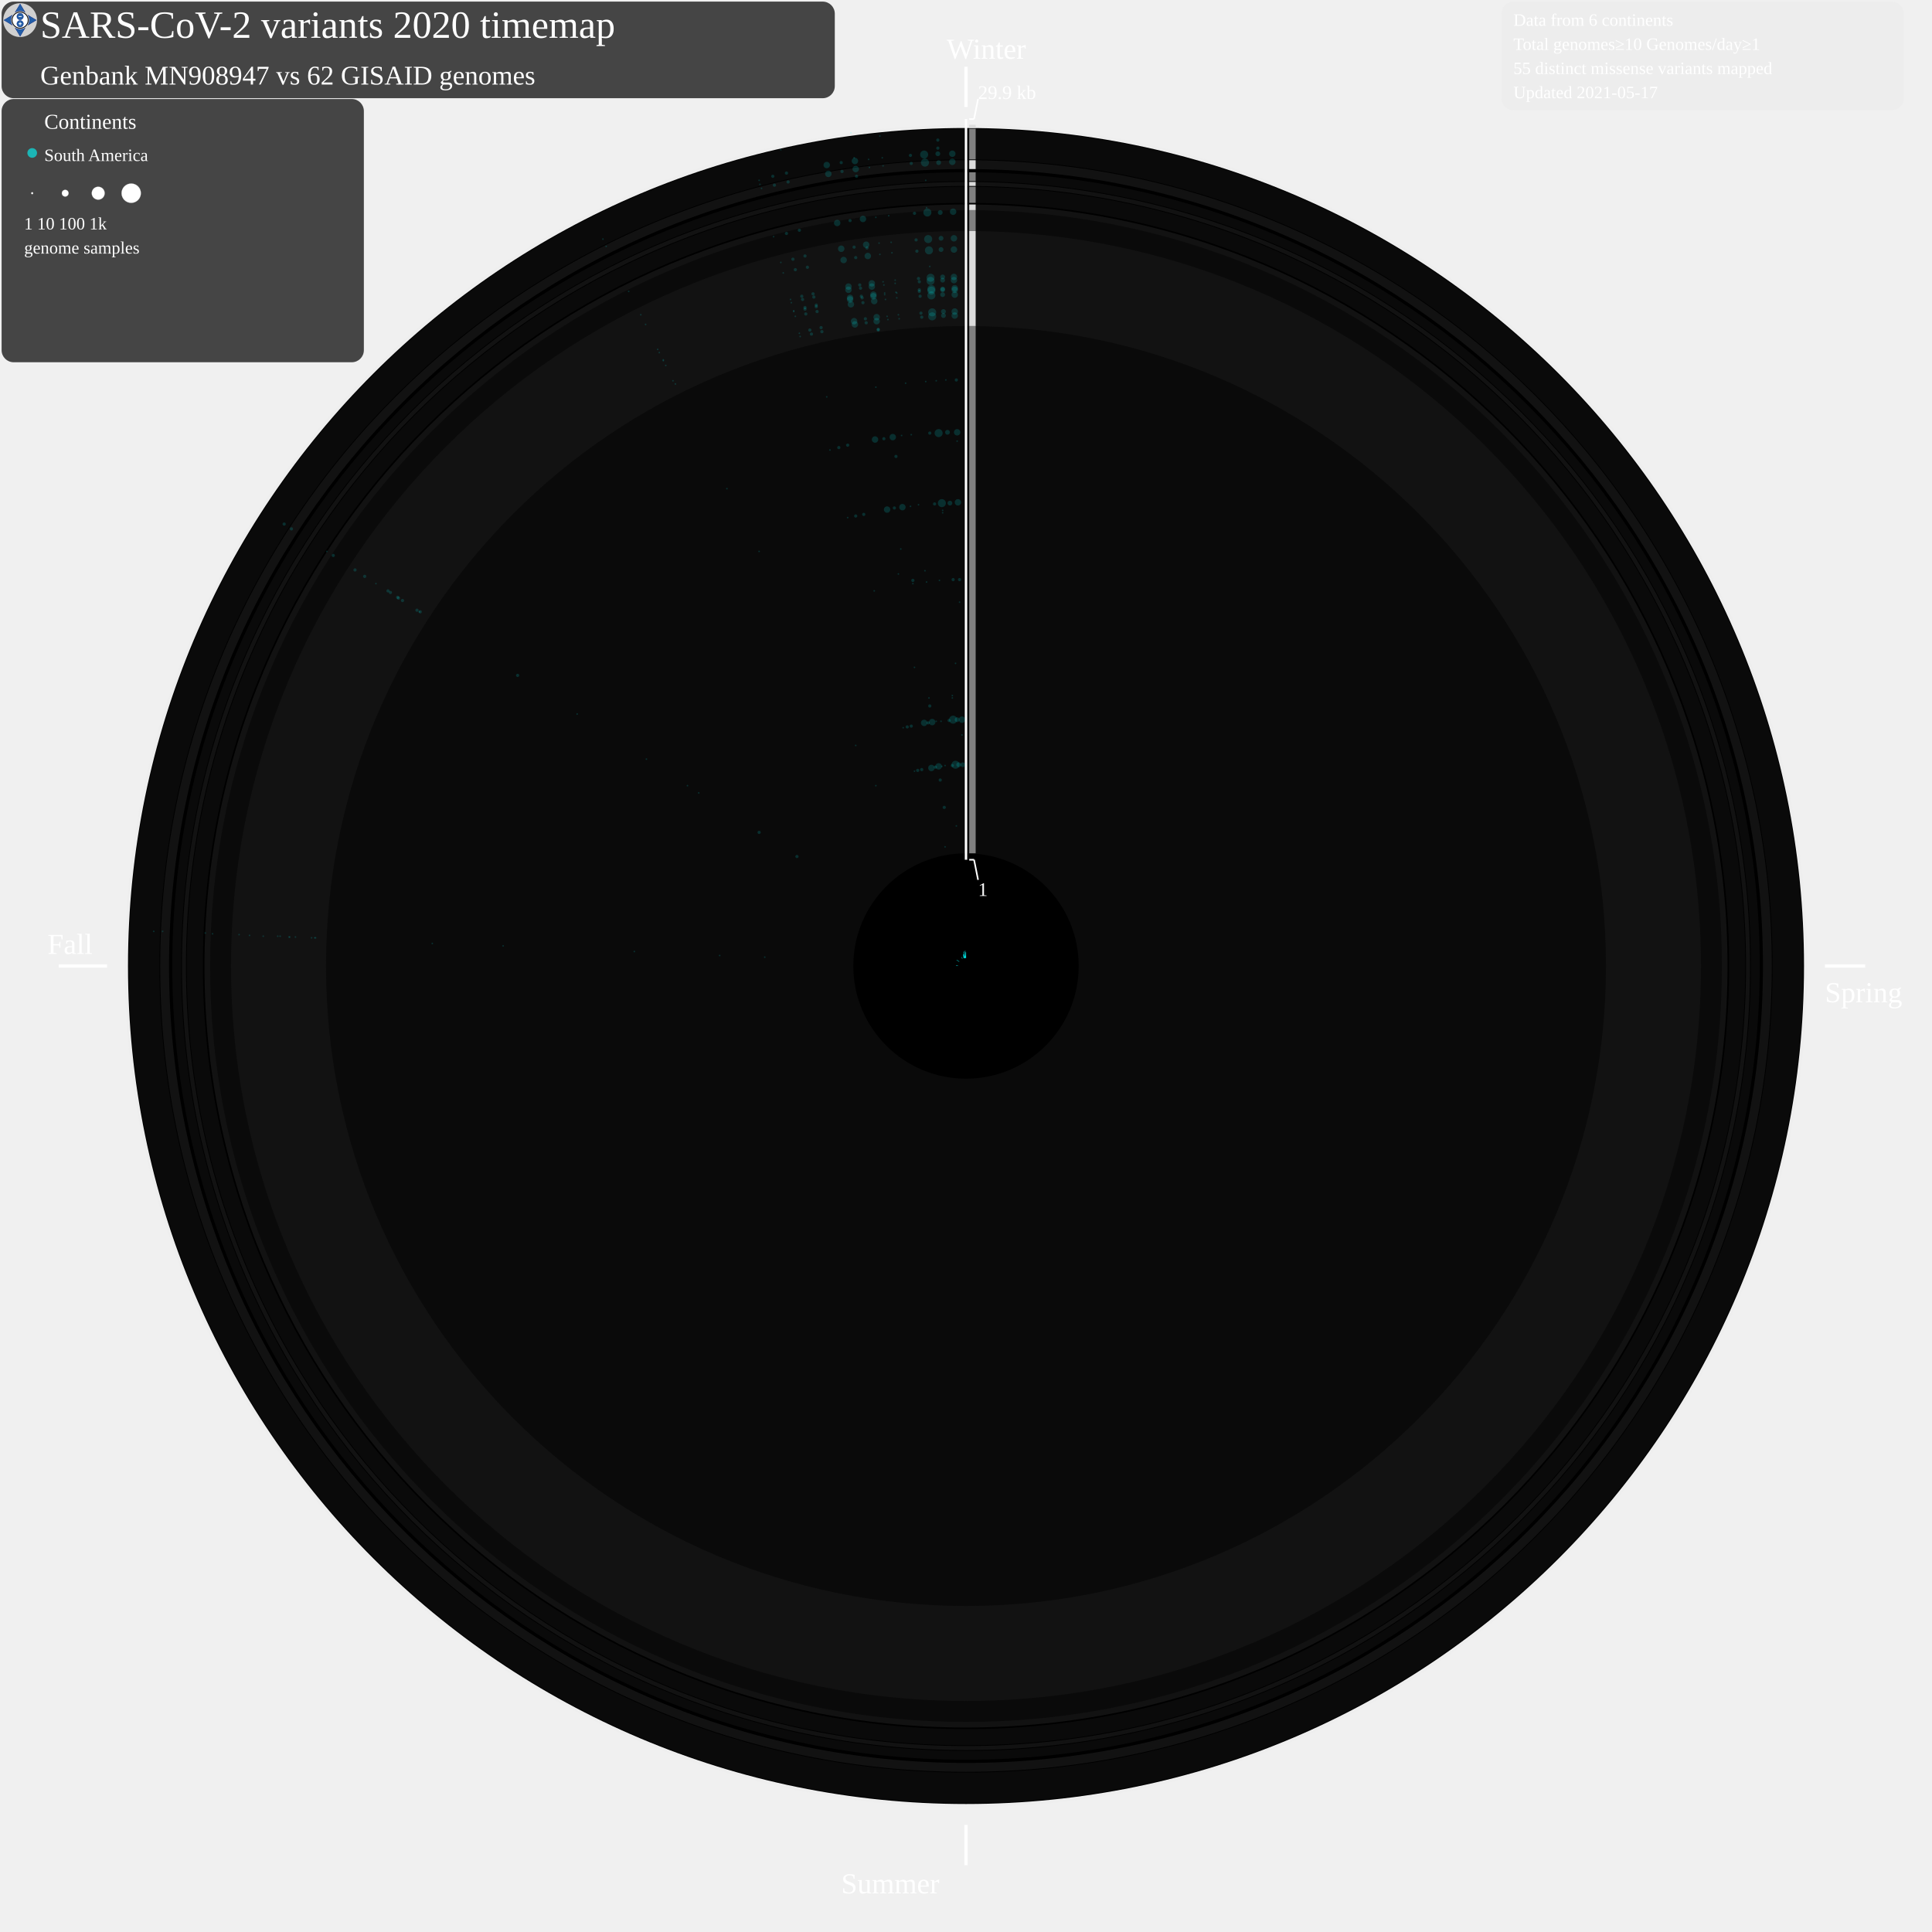
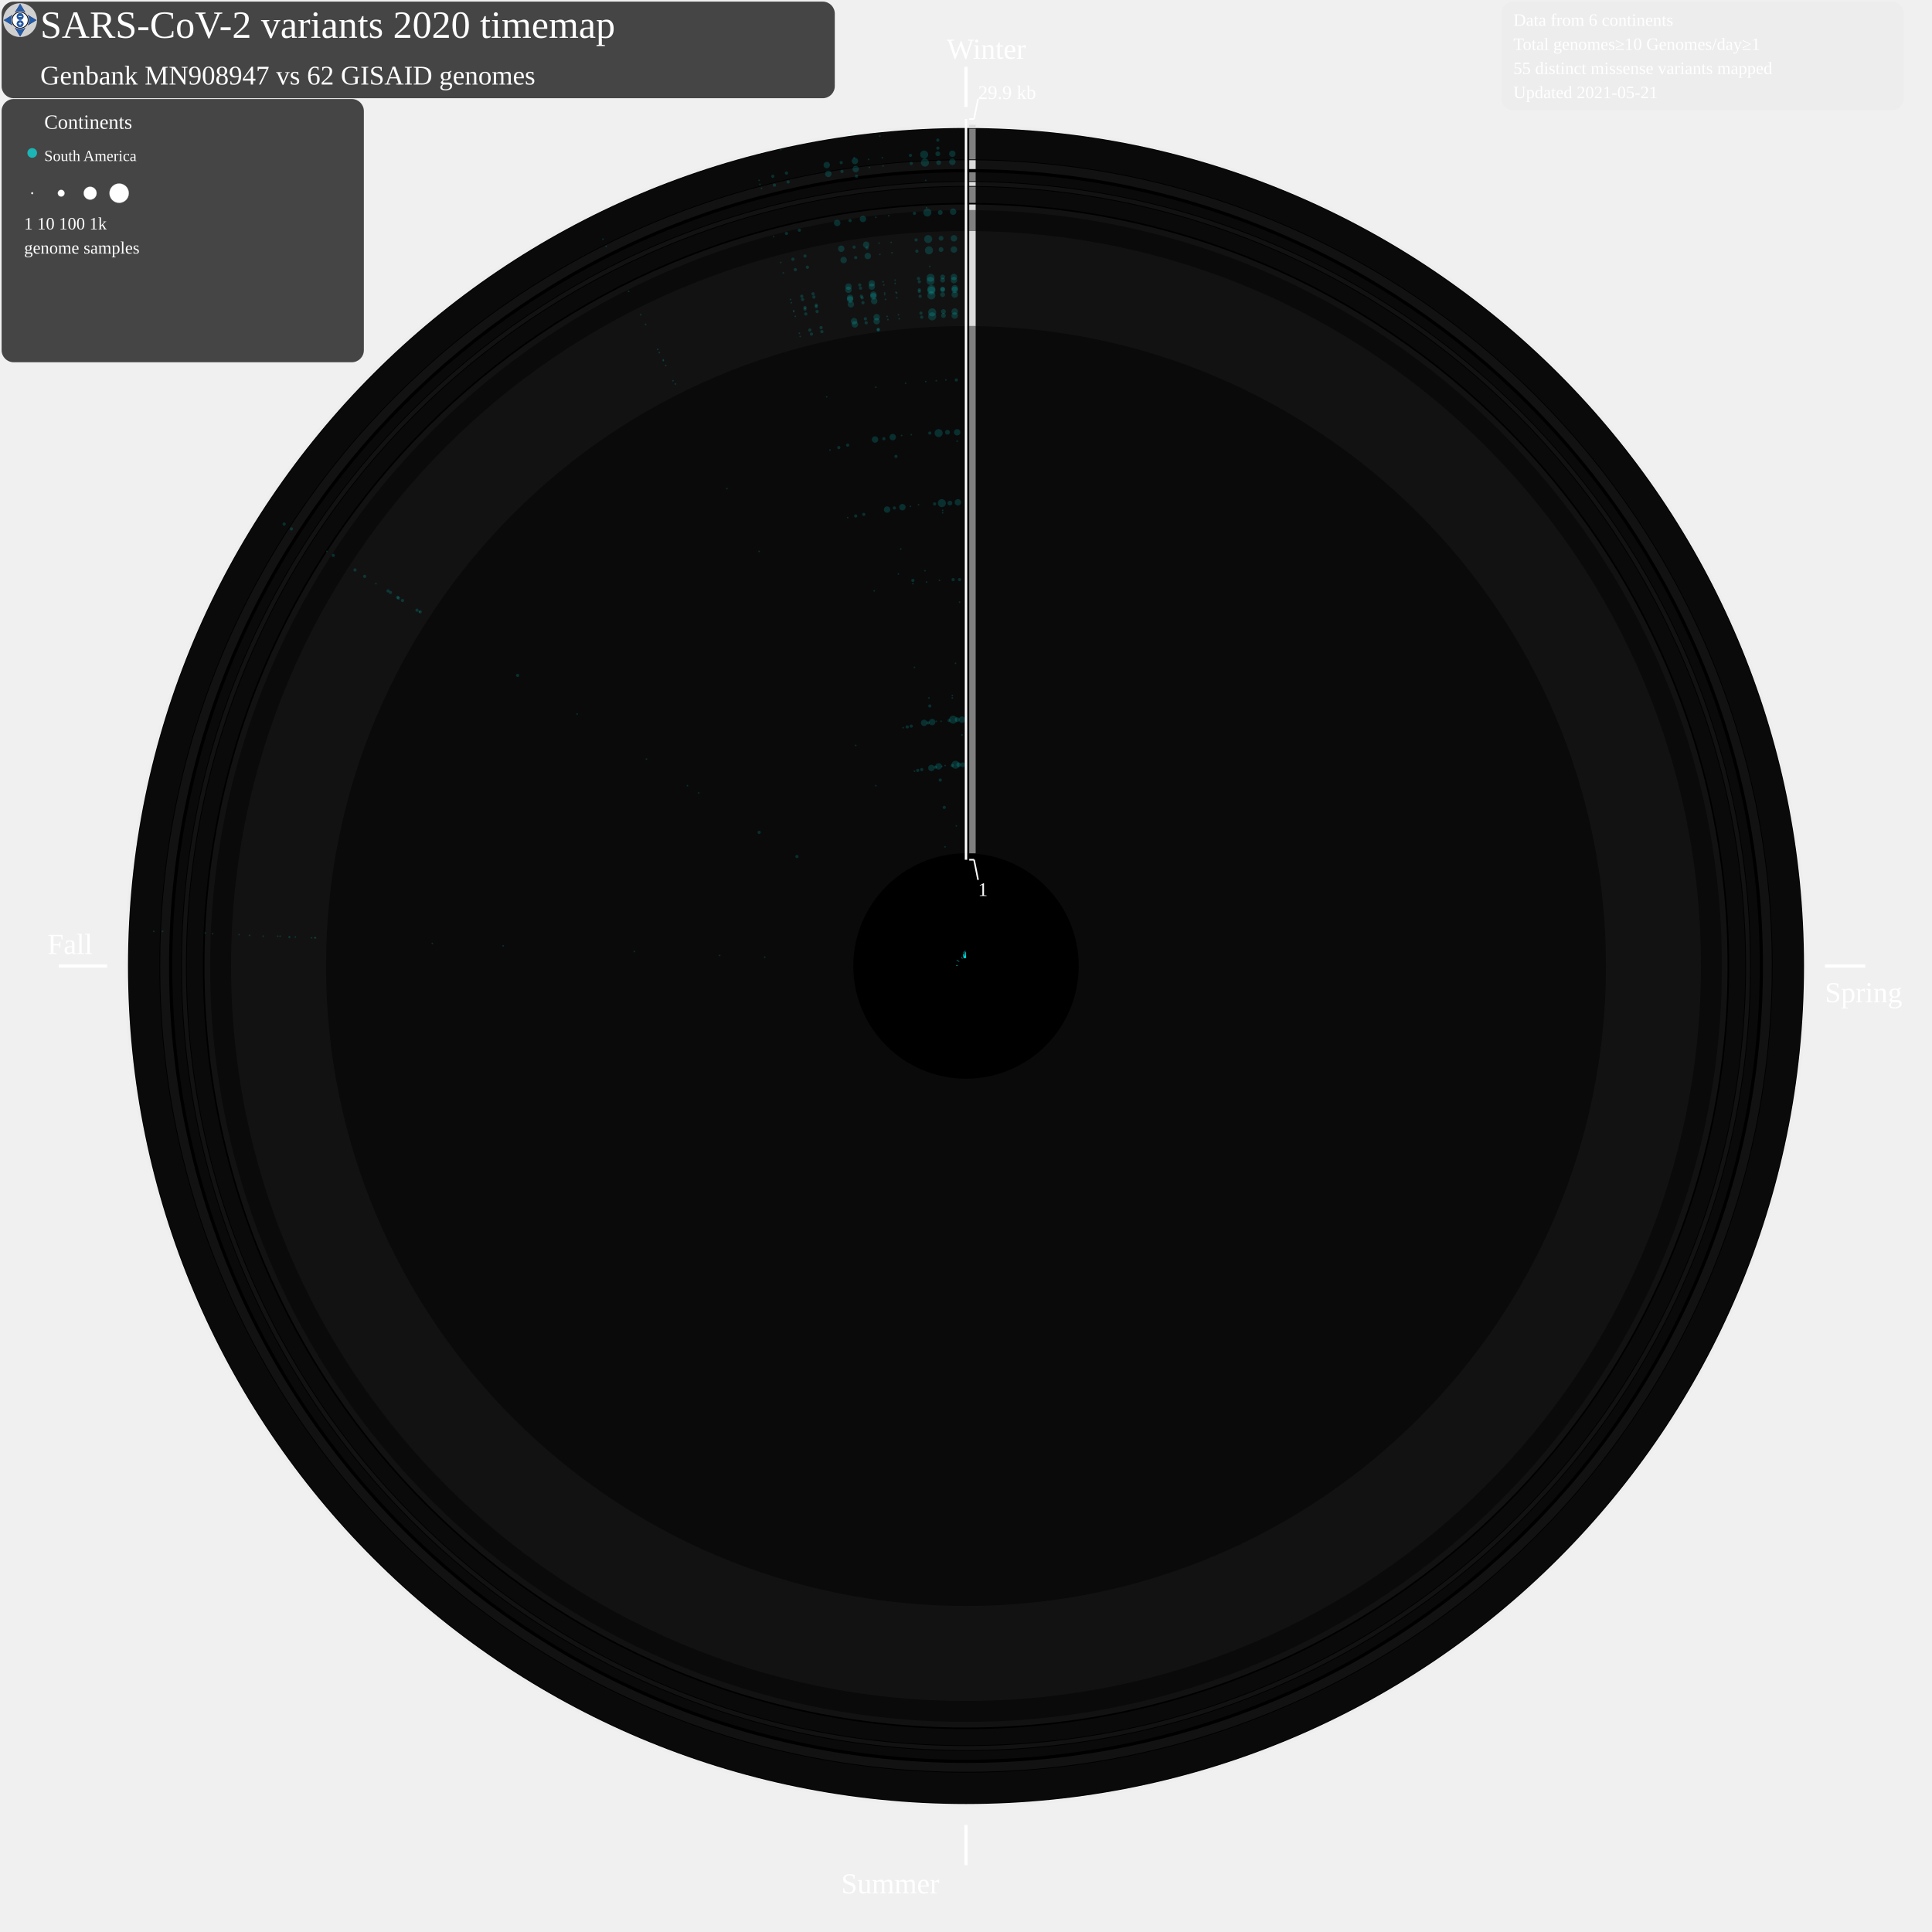
<svg xmlns="http://www.w3.org/2000/svg" width="2400" height="2400" style="background-color:black" viewBox="0 0 2400 2400" id="map-svg">
  <defs>
    <style type="text/css">
	.sb {
	stroke-width:0.8;
	stroke-opacity:50%;
	}
	.compass {
	fill: #fff;
	stroke: #000;
	stroke-width: 1;
	}
	.button {
	fill: #225EA8;
	stroke: #0C2C84;
	stroke-width: 0.5;
	stroke-miterlimit:6;
	stroke-linecap: round;
	}
	.button:hover {
	stroke-width: 1;
	}
	.plus-minus {
	fill: #fff;
	pointer-events: none;
	}
	.cv {
	stroke: none;
	fill-opacity:0.15;
	}
	a:link, a:visited {
	cursor: pointer;
	}
	a:hover, a:active {
	outline: dotted 2px yellow;
	}
	g:hover, g:active {
	outline: dotted 2px yellow;
	}
	</style>
  </defs>
  <text font-size="4.0em" x="50" y="47" fill="white">SARS-CoV-2 variants 2020 timemap</text>
  <g id="matrix-group" transform="matrix(1 0 0 1 0 0)">
    <circle cx="1200" cy="1200" r="1045" style="fill:gainsboro;stroke:black;stroke-width:0;fill-opacity:0.085;" />
    <circle cx="1200" cy="1200" r="1041" style="fill:black;stroke:black;stroke-width:0;fill-opacity:1;" />
    <circle cx="1200" cy="1200" r="1040" style="fill:grey;stroke:black;stroke-width:0;fill-opacity:0.085;" />
    <circle cx="1200" cy="1200" r="1002" style="fill:black;stroke:black;stroke-width:0;fill-opacity:1;" />
    <circle cx="1200" cy="1200" r="1001" style="fill:gainsboro;stroke:black;stroke-width:0;fill-opacity:0.085;" />
    <circle cx="1200" cy="1200" r="990" style="fill:black;stroke:black;stroke-width:0;fill-opacity:1;" />
    <circle cx="1200" cy="1200" r="986" style="fill:grey;stroke:black;stroke-width:0;fill-opacity:0.085;" />
    <circle cx="1200" cy="1200" r="975" style="fill:black;stroke:black;stroke-width:0;fill-opacity:1;" />
    <circle cx="1200" cy="1200" r="974" style="fill:gainsboro;stroke:black;stroke-width:0;fill-opacity:0.085;" />
    <circle cx="1200" cy="1200" r="969" style="fill:black;stroke:black;stroke-width:0;fill-opacity:1;" />
    <circle cx="1200" cy="1200" r="968" style="fill:grey;stroke:black;stroke-width:0;fill-opacity:0.085;" />
    <circle cx="1200" cy="1200" r="948" style="fill:black;stroke:black;stroke-width:0;fill-opacity:1;" />
    <circle cx="1200" cy="1200" r="946" style="fill:gainsboro;stroke:black;stroke-width:0;fill-opacity:0.085;" />
    <circle cx="1200" cy="1200" r="939" style="fill:black;stroke:black;stroke-width:0;fill-opacity:1;" />
    <circle cx="1200" cy="1200" r="939" style="fill:grey;stroke:black;stroke-width:0;fill-opacity:0.085;" />
    <circle cx="1200" cy="1200" r="913" style="fill:black;stroke:black;stroke-width:0;fill-opacity:1;" />
    <circle cx="1200" cy="1200" r="913" style="fill:gainsboro;stroke:black;stroke-width:0;fill-opacity:0.085;" />
    <circle cx="1200" cy="1200" r="795" style="fill:black;stroke:black;stroke-width:0;fill-opacity:1;" />
    <circle cx="1200" cy="1200" r="795" style="fill:grey;stroke:black;stroke-width:0;fill-opacity:0.085;" />
    <circle cx="1200" cy="1200" r="140" style="fill:black;stroke:black;stroke-width:0;fill-opacity:1;" />
    <line x1="1200" y1="82.938" x2="1200" y2="132.938" style="stroke:white;stroke-width:4" />
    <text font-size="3.0em" x="1176" y="72.938" fill="white">Winter</text>
    <line x1="2267" y1="1200" x2="2317" y2="1200" style="stroke:white;stroke-width:4" />
    <text font-size="3.0em" x="2267" y="1245" fill="white">Spring</text>
    <line x1="1200" y1="2267" x2="1200" y2="2317" style="stroke:white;stroke-width:4" />
    <text font-size="3.0em" x="1045" y="2352" fill="white">Summer</text>
    <line x1="133" y1="1200" x2="73" y2="1200" style="stroke:white;stroke-width:4" />
    <text font-size="3.0em" x="59" y="1185" fill="white">Fall</text>
    <g>
      <line x1="1208" y1="1060" x2="1208" y2="405" style="stroke:grey;stroke-width:8" />
    </g>
    <g>
      <line x1="1208" y1="405" x2="1208" y2="287" style="stroke:gainsboro;stroke-width:8" />
    </g>
    <g>
      <line x1="1208" y1="287" x2="1208" y2="261" style="stroke:grey;stroke-width:8" />
    </g>
    <g>
      <line x1="1208" y1="261" x2="1208" y2="254" style="stroke:gainsboro;stroke-width:8" />
    </g>
    <g>
      <line x1="1208" y1="252" x2="1208" y2="232" style="stroke:grey;stroke-width:8" />
    </g>
    <g>
      <line x1="1208" y1="231" x2="1208" y2="226" style="stroke:gainsboro;stroke-width:8" />
    </g>
    <g>
      <line x1="1208" y1="225" x2="1208" y2="214" style="stroke:grey;stroke-width:8" />
    </g>
    <g>
      <line x1="1208" y1="210" x2="1208" y2="199" style="stroke:gainsboro;stroke-width:8" />
    </g>
    <g>
      <line x1="1208" y1="198" x2="1208" y2="160" style="stroke:grey;stroke-width:8" />
    </g>
    <g>
      <line x1="1208" y1="159" x2="1208" y2="155" style="stroke:gainsboro;stroke-width:8" />
    </g>
    <line x1="1200" y1="147.938" x2="1200" y2="1068" style="stroke:white;stroke-width:3" />
    <line x1="1204" y1="147.938" x2="1210" y2="147.938" style="stroke:white;stroke-width:2" />
    <line x1="1210" y1="147.938" x2="1215" y2="122.938" style="stroke:white;stroke-width:2" />
    <line x1="1204" y1="1068" x2="1210" y2="1068" style="stroke:white;stroke-width:2" />
    <line x1="1210" y1="1068" x2="1215" y2="1093" style="stroke:white;stroke-width:2" />
    <text font-size="2.0em" x="1215" y="122.938" fill="white">29.9 kb</text>
    <text font-size="2.0em" x="1215" y="1113" fill="white">1</text>
    <g>
      <line x1="1190.0" y1="1199.6" x2="1187.6" y2="1199.5" style="stroke:cyan;" class="sb" />
    </g>
    <g>
      <circle cx="950" cy="1189" r="1" style="fill:cyan;" class="cv" />
    </g>
    <g>
      <circle cx="894" cy="1187" r="1" style="fill:cyan;" class="cv" />
    </g>
    <g>
      <circle cx="788" cy="1182" r="1" style="fill:cyan;" class="cv" />
    </g>
    <g>
      <circle cx="625" cy="1175" r="1" style="fill:cyan;" class="cv" />
    </g>
    <g>
      <circle cx="537" cy="1172" r="1" style="fill:cyan;" class="cv" />
    </g>
    <g>
      <circle cx="392" cy="1165" r="1" style="fill:cyan;" class="cv" />
    </g>
    <g>
      <circle cx="391" cy="1165" r="1" style="fill:cyan;" class="cv" />
    </g>
    <g>
      <circle cx="387" cy="1165" r="1" style="fill:cyan;" class="cv" />
    </g>
    <g>
      <circle cx="367" cy="1164" r="1" style="fill:cyan;" class="cv" />
    </g>
    <g>
      <circle cx="360" cy="1164" r="1" style="fill:cyan;" class="cv" />
    </g>
    <g>
      <circle cx="359" cy="1164" r="1" style="fill:cyan;" class="cv" />
    </g>
    <g>
      <circle cx="348" cy="1163" r="1" style="fill:cyan;" class="cv" />
    </g>
    <g>
      <circle cx="345" cy="1163" r="1" style="fill:cyan;" class="cv" />
    </g>
    <g>
      <circle cx="327" cy="1163" r="1" style="fill:cyan;" class="cv" />
    </g>
    <g>
      <circle cx="310" cy="1162" r="1" style="fill:cyan;" class="cv" />
    </g>
    <g>
      <circle cx="297" cy="1161" r="1" style="fill:cyan;" class="cv" />
    </g>
    <g>
      <circle cx="264" cy="1160" r="1" style="fill:cyan;" class="cv" />
    </g>
    <g>
      <circle cx="255" cy="1159" r="1" style="fill:cyan;" class="cv" />
    </g>
    <g>
      <circle cx="202" cy="1157" r="1" style="fill:cyan;" class="cv" />
    </g>
    <g>
      <circle cx="191" cy="1157" r="1" style="fill:cyan;" class="cv" />
    </g>
    <g>
      <line x1="1191.6" y1="1194.6" x2="1188.4" y2="1192.5" style="stroke:cyan;" class="sb" />
    </g>
    <g>
      <circle cx="990" cy="1064" r="2" style="fill:cyan;" class="cv" />
    </g>
    <g>
      <circle cx="943" cy="1034" r="2" style="fill:cyan;" class="cv" />
    </g>
    <g>
      <circle cx="868" cy="985" r="1" style="fill:cyan;" class="cv" />
    </g>
    <g>
      <circle cx="854" cy="976" r="1" style="fill:cyan;" class="cv" />
    </g>
    <g>
      <circle cx="803" cy="943" r="1" style="fill:cyan;" class="cv" />
    </g>
    <g>
      <circle cx="717" cy="887" r="1" style="fill:cyan;" class="cv" />
    </g>
    <g>
      <circle cx="643" cy="839" r="2" style="fill:cyan;" class="cv" />
    </g>
    <g>
      <circle cx="522" cy="760" r="2" style="fill:cyan;" class="cv" />
    </g>
    <g>
      <circle cx="521" cy="760" r="1" style="fill:cyan;" class="cv" />
    </g>
    <g>
      <circle cx="518" cy="758" r="2" style="fill:cyan;" class="cv" />
    </g>
    <g>
      <circle cx="500" cy="746" r="2" style="fill:cyan;" class="cv" />
    </g>
    <g>
      <circle cx="495" cy="743" r="2" style="fill:cyan;" class="cv" />
    </g>
    <g>
      <circle cx="494" cy="742" r="2" style="fill:cyan;" class="cv" />
    </g>
    <g>
      <circle cx="485" cy="736" r="2" style="fill:cyan;" class="cv" />
    </g>
    <g>
      <circle cx="482" cy="734" r="2" style="fill:cyan;" class="cv" />
    </g>
    <g>
      <circle cx="467" cy="725" r="1" style="fill:cyan;" class="cv" />
    </g>
    <g>
      <circle cx="453" cy="716" r="2" style="fill:cyan;" class="cv" />
    </g>
    <g>
      <circle cx="441" cy="708" r="2" style="fill:cyan;" class="cv" />
    </g>
    <g>
      <circle cx="414" cy="690" r="2" style="fill:cyan;" class="cv" />
    </g>
    <g>
      <circle cx="406" cy="685" r="1" style="fill:cyan;" class="cv" />
    </g>
    <g>
      <circle cx="362" cy="657" r="2" style="fill:cyan;" class="cv" />
    </g>
    <g>
      <circle cx="353" cy="651" r="2" style="fill:cyan;" class="cv" />
    </g>
    <g>
      <line x1="1195.5" y1="1191.1" x2="1194.5" y2="1188.9" style="stroke:cyan;" class="sb" />
    </g>
    <g>
      <circle cx="1088" cy="976" r="1" style="fill:cyan;" class="cv" />
    </g>
    <g>
      <circle cx="1063" cy="926" r="1" style="fill:cyan;" class="cv" />
    </g>
    <g>
      <circle cx="943" cy="685" r="1" style="fill:cyan;" class="cv" />
    </g>
    <g>
      <circle cx="903" cy="607" r="1" style="fill:cyan;" class="cv" />
    </g>
    <g>
      <circle cx="839" cy="477" r="1" style="fill:cyan;" class="cv" />
    </g>
    <g>
      <circle cx="836" cy="473" r="1" style="fill:cyan;" class="cv" />
    </g>
    <g>
      <circle cx="827" cy="454" r="1" style="fill:cyan;" class="cv" />
    </g>
    <g>
      <circle cx="824" cy="448" r="1" style="fill:cyan;" class="cv" />
    </g>
    <g>
      <circle cx="824" cy="447" r="1" style="fill:cyan;" class="cv" />
    </g>
    <g>
      <circle cx="819" cy="438" r="1" style="fill:cyan;" class="cv" />
    </g>
    <g>
      <circle cx="817" cy="434" r="1" style="fill:cyan;" class="cv" />
    </g>
    <g>
      <circle cx="802" cy="403" r="1" style="fill:cyan;" class="cv" />
    </g>
    <g>
      <circle cx="796" cy="391" r="1" style="fill:cyan;" class="cv" />
    </g>
    <g>
      <circle cx="781" cy="362" r="1" style="fill:cyan;" class="cv" />
    </g>
    <g>
      <circle cx="753" cy="306" r="1" style="fill:cyan;" class="cv" />
    </g>
    <g>
      <circle cx="749" cy="297" r="1" style="fill:cyan;" class="cv" />
    </g>
    <g>
      <line x1="1197.5" y1="1190.3" x2="1196.8" y2="1188.0" style="stroke:cyan;" class="sb" />
    </g>
    <g>
      <circle cx="1136" cy="958" r="1" style="fill:cyan;" class="cv" />
    </g>
    <g>
      <circle cx="1122" cy="904" r="1" style="fill:cyan;" class="cv" />
    </g>
    <g>
      <circle cx="1053" cy="643" r="1" style="fill:cyan;" class="cv" />
    </g>
    <g>
      <circle cx="1031" cy="559" r="1" style="fill:cyan;" class="cv" />
    </g>
    <g>
      <circle cx="994" cy="418" r="1" style="fill:cyan;" class="cv" />
    </g>
    <g>
      <circle cx="993" cy="414" r="1" style="fill:cyan;" class="cv" />
    </g>
    <g>
      <circle cx="988" cy="393" r="1" style="fill:cyan;" class="cv" />
    </g>
    <g>
      <circle cx="986" cy="387" r="1" style="fill:cyan;" class="cv" />
    </g>
    <g>
      <circle cx="986" cy="386" r="1" style="fill:cyan;" class="cv" />
    </g>
    <g>
      <circle cx="983" cy="376" r="1" style="fill:cyan;" class="cv" />
    </g>
    <g>
      <circle cx="982" cy="372" r="1" style="fill:cyan;" class="cv" />
    </g>
    <g>
      <circle cx="973" cy="339" r="1" style="fill:cyan;" class="cv" />
    </g>
    <g>
      <circle cx="970" cy="326" r="1" style="fill:cyan;" class="cv" />
    </g>
    <g>
      <circle cx="961" cy="294" r="1" style="fill:cyan;" class="cv" />
    </g>
    <g>
      <circle cx="946" cy="234" r="1" style="fill:cyan;" class="cv" />
    </g>
    <g>
      <circle cx="944" cy="229" r="1" style="fill:cyan;" class="cv" />
    </g>
    <g>
      <circle cx="943" cy="224" r="1" style="fill:cyan;" class="cv" />
    </g>
    <g>
      <line x1="1197.6" y1="1190.3" x2="1196.5" y2="1185.6" style="stroke:cyan;" class="sb" />
    </g>
    <g>
      <circle cx="1140" cy="957" r="2" style="fill:cyan;" class="cv" />
    </g>
    <g>
      <circle cx="1127" cy="903" r="2" style="fill:cyan;" class="cv" />
    </g>
    <g>
      <circle cx="1086" cy="734" r="1" style="fill:cyan;" class="cv" />
    </g>
    <g>
      <circle cx="1063" cy="641" r="2" style="fill:cyan;" class="cv" />
    </g>
    <g>
      <circle cx="1042" cy="556" r="2" style="fill:cyan;" class="cv" />
    </g>
    <g>
      <circle cx="1027" cy="493" r="1" style="fill:cyan;" class="cv" />
    </g>
    <g>
      <circle cx="1008" cy="415" r="2" style="fill:cyan;" class="cv" />
    </g>
    <g>
      <circle cx="1006" cy="410" r="2" style="fill:cyan;" class="cv" />
    </g>
    <g>
      <circle cx="1001" cy="390" r="2" style="fill:cyan;" class="cv" />
    </g>
    <g>
      <circle cx="1000" cy="384" r="2" style="fill:cyan;" class="cv" />
    </g>
    <g>
      <circle cx="1000" cy="382" r="2" style="fill:cyan;" class="cv" />
    </g>
    <g>
      <circle cx="997" cy="372" r="2" style="fill:cyan;" class="cv" />
    </g>
    <g>
      <circle cx="996" cy="368" r="2" style="fill:cyan;" class="cv" />
    </g>
    <g>
      <circle cx="988" cy="335" r="2" style="fill:cyan;" class="cv" />
    </g>
    <g>
      <circle cx="985" cy="322" r="2" style="fill:cyan;" class="cv" />
    </g>
    <g>
      <circle cx="977" cy="290" r="2" style="fill:cyan;" class="cv" />
    </g>
    <g>
      <circle cx="962" cy="230" r="2" style="fill:cyan;" class="cv" />
    </g>
    <g>
      <circle cx="960" cy="219" r="2" style="fill:cyan;" class="cv" />
    </g>
    <g>
      <line x1="1197.8" y1="1190.2" x2="1196.7" y2="1185.6" style="stroke:cyan;" class="sb" />
    </g>
    <g>
      <circle cx="1145" cy="956" r="2" style="fill:cyan;" class="cv" />
    </g>
    <g>
      <circle cx="1132" cy="902" r="2" style="fill:cyan;" class="cv" />
    </g>
    <g>
      <circle cx="1073" cy="639" r="2" style="fill:cyan;" class="cv" />
    </g>
    <g>
      <circle cx="1053" cy="553" r="2" style="fill:cyan;" class="cv" />
    </g>
    <g>
      <circle cx="1021" cy="412" r="2" style="fill:cyan;" class="cv" />
    </g>
    <g>
      <circle cx="1020" cy="407" r="2" style="fill:cyan;" class="cv" />
    </g>
    <g>
      <circle cx="1015" cy="387" r="2" style="fill:cyan;" class="cv" />
    </g>
    <g>
      <circle cx="1014" cy="381" r="2" style="fill:cyan;" class="cv" />
    </g>
    <g>
      <circle cx="1014" cy="379" r="2" style="fill:cyan;" class="cv" />
    </g>
    <g>
      <circle cx="1011" cy="369" r="2" style="fill:cyan;" class="cv" />
    </g>
    <g>
      <circle cx="1010" cy="365" r="2" style="fill:cyan;" class="cv" />
    </g>
    <g>
      <circle cx="1003" cy="332" r="2" style="fill:cyan;" class="cv" />
    </g>
    <g>
      <circle cx="1000" cy="318" r="2" style="fill:cyan;" class="cv" />
    </g>
    <g>
      <circle cx="993" cy="286" r="2" style="fill:cyan;" class="cv" />
    </g>
    <g>
      <circle cx="979" cy="226" r="2" style="fill:cyan;" class="cv" />
    </g>
    <g>
      <circle cx="977" cy="215" r="2" style="fill:cyan;" class="cv" />
    </g>
    <g>
      <circle cx="970" cy="186" r="1" style="fill:cyan;" class="cv" />
    </g>
    <g>
      <line x1="1198.3" y1="1190.1" x2="1197.1" y2="1183.0" style="stroke:cyan;" class="sb" />
    </g>
    <g>
      <circle cx="1174" cy="1052" r="1" style="fill:cyan;" class="cv" />
    </g>
    <g>
      <circle cx="1157" cy="954" r="4" style="fill:cyan;" class="cv" />
    </g>
    <g>
      <circle cx="1148" cy="898" r="4" style="fill:cyan;" class="cv" />
    </g>
    <g>
      <circle cx="1136" cy="829" r="1" style="fill:cyan;" class="cv" />
    </g>
    <g>
      <circle cx="1116" cy="713" r="1" style="fill:cyan;" class="cv" />
    </g>
    <g>
      <circle cx="1102" cy="633" r="4" style="fill:cyan;" class="cv" />
    </g>
    <g>
      <circle cx="1087" cy="546" r="4" style="fill:cyan;" class="cv" />
    </g>
    <g>
      <circle cx="1062" cy="403" r="4" style="fill:cyan;" class="cv" />
    </g>
    <g>
      <circle cx="1061" cy="399" r="4" style="fill:cyan;" class="cv" />
    </g>
    <g>
      <circle cx="1057" cy="378" r="4" style="fill:cyan;" class="cv" />
    </g>
    <g>
      <circle cx="1056" cy="372" r="4" style="fill:cyan;" class="cv" />
    </g>
    <g>
      <circle cx="1056" cy="370" r="4" style="fill:cyan;" class="cv" />
    </g>
    <g>
      <circle cx="1054" cy="360" r="4" style="fill:cyan;" class="cv" />
    </g>
    <g>
      <circle cx="1054" cy="356" r="4" style="fill:cyan;" class="cv" />
    </g>
    <g>
      <circle cx="1048" cy="323" r="4" style="fill:cyan;" class="cv" />
    </g>
    <g>
      <circle cx="1045" cy="309" r="4" style="fill:cyan;" class="cv" />
    </g>
    <g>
      <circle cx="1040" cy="277" r="4" style="fill:cyan;" class="cv" />
    </g>
    <g>
      <circle cx="1029" cy="216" r="4" style="fill:cyan;" class="cv" />
    </g>
    <g>
      <circle cx="1027" cy="205" r="4" style="fill:cyan;" class="cv" />
    </g>
    <g>
      <line x1="1198.5" y1="1190.1" x2="1197.7" y2="1185.4" style="stroke:cyan;" class="sb" />
    </g>
    <g>
      <circle cx="1162" cy="953" r="2" style="fill:cyan;" class="cv" />
    </g>
    <g>
      <circle cx="1153" cy="898" r="2" style="fill:cyan;" class="cv" />
    </g>
    <g>
      <circle cx="1119" cy="682" r="1" style="fill:cyan;" class="cv" />
    </g>
    <g>
      <circle cx="1111" cy="631" r="2" style="fill:cyan;" class="cv" />
    </g>
    <g>
      <circle cx="1098" cy="545" r="2" style="fill:cyan;" class="cv" />
    </g>
    <g>
      <circle cx="1088" cy="481" r="1" style="fill:cyan;" class="cv" />
    </g>
    <g>
      <circle cx="1076" cy="401" r="2" style="fill:cyan;" class="cv" />
    </g>
    <g>
      <circle cx="1075" cy="396" r="2" style="fill:cyan;" class="cv" />
    </g>
    <g>
      <circle cx="1072" cy="376" r="2" style="fill:cyan;" class="cv" />
    </g>
    <g>
      <circle cx="1071" cy="370" r="2" style="fill:cyan;" class="cv" />
    </g>
    <g>
      <circle cx="1070" cy="368" r="2" style="fill:cyan;" class="cv" />
    </g>
    <g>
      <circle cx="1069" cy="358" r="2" style="fill:cyan;" class="cv" />
    </g>
    <g>
      <circle cx="1068" cy="354" r="2" style="fill:cyan;" class="cv" />
    </g>
    <g>
      <circle cx="1063" cy="320" r="2" style="fill:cyan;" class="cv" />
    </g>
    <g>
      <circle cx="1061" cy="307" r="2" style="fill:cyan;" class="cv" />
    </g>
    <g>
      <circle cx="1056" cy="274" r="2" style="fill:cyan;" class="cv" />
    </g>
    <g>
      <circle cx="1046" cy="213" r="2" style="fill:cyan;" class="cv" />
    </g>
    <g>
      <circle cx="1045" cy="202" r="2" style="fill:cyan;" class="cv" />
    </g>
    <g>
      <line x1="1198.6" y1="1190.1" x2="1197.4" y2="1181.5" style="stroke:cyan;" class="sb" />
    </g>
    <g>
      <circle cx="1173" cy="1003" r="2" style="fill:cyan;" class="cv" />
    </g>
    <g>
      <circle cx="1168" cy="969" r="2" style="fill:cyan;" class="cv" />
    </g>
    <g>
      <circle cx="1166" cy="952" r="4" style="fill:cyan;" class="cv" />
    </g>
    <g>
      <circle cx="1158" cy="897" r="4" style="fill:cyan;" class="cv" />
    </g>
    <g>
      <circle cx="1155" cy="877" r="2" style="fill:cyan;" class="cv" />
    </g>
    <g>
      <circle cx="1154" cy="867" r="1" style="fill:cyan;" class="cv" />
    </g>
    <g>
      <circle cx="1134" cy="725" r="1" style="fill:cyan;" class="cv" />
    </g>
    <g>
      <circle cx="1134" cy="721" r="2" style="fill:cyan;" class="cv" />
    </g>
    <g>
      <circle cx="1121" cy="630" r="4" style="fill:cyan;" class="cv" />
    </g>
    <g>
      <circle cx="1113" cy="567" r="2" style="fill:cyan;" class="cv" />
    </g>
    <g>
      <circle cx="1109" cy="543" r="4" style="fill:cyan;" class="cv" />
    </g>
    <g>
      <circle cx="1091" cy="410" r="2" style="fill:cyan;" class="cv" />
    </g>
    <g>
      <circle cx="1091" cy="409" r="2" style="fill:cyan;" class="cv" />
    </g>
    <g>
      <circle cx="1089" cy="399" r="4" style="fill:cyan;" class="cv" />
    </g>
    <g>
      <circle cx="1089" cy="394" r="4" style="fill:cyan;" class="cv" />
    </g>
    <g>
      <circle cx="1086" cy="374" r="4" style="fill:cyan;" class="cv" />
    </g>
    <g>
      <circle cx="1085" cy="368" r="4" style="fill:cyan;" class="cv" />
    </g>
    <g>
      <circle cx="1085" cy="366" r="4" style="fill:cyan;" class="cv" />
    </g>
    <g>
      <circle cx="1083" cy="356" r="4" style="fill:cyan;" class="cv" />
    </g>
    <g>
      <circle cx="1083" cy="352" r="4" style="fill:cyan;" class="cv" />
    </g>
    <g>
      <circle cx="1078" cy="318" r="4" style="fill:cyan;" class="cv" />
    </g>
    <g>
      <circle cx="1077" cy="308" r="2" style="fill:cyan;" class="cv" />
    </g>
    <g>
      <circle cx="1076" cy="304" r="4" style="fill:cyan;" class="cv" />
    </g>
    <g>
      <circle cx="1072" cy="272" r="4" style="fill:cyan;" class="cv" />
    </g>
    <g>
      <circle cx="1064" cy="219" r="2" style="fill:cyan;" class="cv" />
    </g>
    <g>
      <circle cx="1063" cy="210" r="4" style="fill:cyan;" class="cv" />
    </g>
    <g>
      <circle cx="1062" cy="200" r="4" style="fill:cyan;" class="cv" />
    </g>
    <g>
      <circle cx="1061" cy="196" r="1" style="fill:cyan;" class="cv" />
    </g>
    <g>
      <circle cx="1057" cy="165" r="1" style="fill:cyan;" class="cv" />
    </g>
    <g>
      <line x1="1198.8" y1="1190.1" x2="1198.5" y2="1187.7" style="stroke:cyan;" class="sb" />
    </g>
    <g>
      <circle cx="1170" cy="952" r="1" style="fill:cyan;" class="cv" />
    </g>
    <g>
      <circle cx="1163" cy="896" r="1" style="fill:cyan;" class="cv" />
    </g>
    <g>
      <circle cx="1131" cy="629" r="1" style="fill:cyan;" class="cv" />
    </g>
    <g>
      <circle cx="1120" cy="541" r="1" style="fill:cyan;" class="cv" />
    </g>
    <g>
      <circle cx="1103" cy="397" r="1" style="fill:cyan;" class="cv" />
    </g>
    <g>
      <circle cx="1102" cy="393" r="1" style="fill:cyan;" class="cv" />
    </g>
    <g>
      <circle cx="1100" cy="372" r="1" style="fill:cyan;" class="cv" />
    </g>
    <g>
      <circle cx="1099" cy="366" r="1" style="fill:cyan;" class="cv" />
    </g>
    <g>
      <circle cx="1099" cy="364" r="1" style="fill:cyan;" class="cv" />
    </g>
    <g>
      <circle cx="1098" cy="354" r="1" style="fill:cyan;" class="cv" />
    </g>
    <g>
      <circle cx="1097" cy="350" r="1" style="fill:cyan;" class="cv" />
    </g>
    <g>
      <circle cx="1093" cy="316" r="1" style="fill:cyan;" class="cv" />
    </g>
    <g>
      <circle cx="1092" cy="302" r="1" style="fill:cyan;" class="cv" />
    </g>
    <g>
      <circle cx="1088" cy="270" r="1" style="fill:cyan;" class="cv" />
    </g>
    <g>
      <circle cx="1080" cy="208" r="1" style="fill:cyan;" class="cv" />
    </g>
    <g>
      <circle cx="1079" cy="198" r="1" style="fill:cyan;" class="cv" />
    </g>
    <g>
      <line x1="1199.0" y1="1190.1" x2="1198.7" y2="1187.7" style="stroke:cyan;" class="sb" />
    </g>
    <g>
      <circle cx="1174" cy="951" r="1" style="fill:cyan;" class="cv" />
    </g>
    <g>
      <circle cx="1169" cy="896" r="1" style="fill:cyan;" class="cv" />
    </g>
    <g>
      <circle cx="1151" cy="723" r="1" style="fill:cyan;" class="cv" />
    </g>
    <g>
      <circle cx="1149" cy="709" r="1" style="fill:cyan;" class="cv" />
    </g>
    <g>
      <circle cx="1141" cy="627" r="1" style="fill:cyan;" class="cv" />
    </g>
    <g>
      <circle cx="1132" cy="540" r="1" style="fill:cyan;" class="cv" />
    </g>
    <g>
      <circle cx="1125" cy="476" r="1" style="fill:cyan;" class="cv" />
    </g>
    <g>
      <circle cx="1117" cy="396" r="1" style="fill:cyan;" class="cv" />
    </g>
    <g>
      <circle cx="1116" cy="391" r="1" style="fill:cyan;" class="cv" />
    </g>
    <g>
      <circle cx="1114" cy="370" r="1" style="fill:cyan;" class="cv" />
    </g>
    <g>
      <circle cx="1114" cy="364" r="1" style="fill:cyan;" class="cv" />
    </g>
    <g>
      <circle cx="1113" cy="363" r="1" style="fill:cyan;" class="cv" />
    </g>
    <g>
      <circle cx="1112" cy="352" r="1" style="fill:cyan;" class="cv" />
    </g>
    <g>
      <circle cx="1112" cy="348" r="1" style="fill:cyan;" class="cv" />
    </g>
    <g>
      <circle cx="1108" cy="314" r="1" style="fill:cyan;" class="cv" />
    </g>
    <g>
      <circle cx="1107" cy="301" r="1" style="fill:cyan;" class="cv" />
    </g>
    <g>
      <circle cx="1104" cy="268" r="1" style="fill:cyan;" class="cv" />
    </g>
    <g>
      <circle cx="1097" cy="206" r="1" style="fill:cyan;" class="cv" />
    </g>
    <g>
      <circle cx="1096" cy="196" r="1" style="fill:cyan;" class="cv" />
    </g>
    <g>
      <circle cx="1093" cy="169" r="1" style="fill:cyan;" class="cv" />
    </g>
    <g>
      <line x1="1199.3" y1="1190.0" x2="1199.1" y2="1186.2" style="stroke:cyan;" class="sb" />
    </g>
    <g>
      <circle cx="1188" cy="1026" r="1" style="fill:cyan;" class="cv" />
    </g>
    <g>
      <circle cx="1183" cy="951" r="2" style="fill:cyan;" class="cv" />
    </g>
    <g>
      <circle cx="1179" cy="895" r="2" style="fill:cyan;" class="cv" />
    </g>
    <g>
      <circle cx="1167" cy="721" r="1" style="fill:cyan;" class="cv" />
    </g>
    <g>
      <circle cx="1161" cy="626" r="2" style="fill:cyan;" class="cv" />
    </g>
    <g>
      <circle cx="1155" cy="538" r="2" style="fill:cyan;" class="cv" />
    </g>
    <g>
      <circle cx="1150" cy="474" r="1" style="fill:cyan;" class="cv" />
    </g>
    <g>
      <circle cx="1145" cy="394" r="2" style="fill:cyan;" class="cv" />
    </g>
    <g>
      <circle cx="1144" cy="389" r="2" style="fill:cyan;" class="cv" />
    </g>
    <g>
      <circle cx="1143" cy="368" r="2" style="fill:cyan;" class="cv" />
    </g>
    <g>
      <circle cx="1142" cy="362" r="2" style="fill:cyan;" class="cv" />
    </g>
    <g>
      <circle cx="1142" cy="360" r="2" style="fill:cyan;" class="cv" />
    </g>
    <g>
      <circle cx="1142" cy="350" r="2" style="fill:cyan;" class="cv" />
    </g>
    <g>
      <circle cx="1141" cy="346" r="2" style="fill:cyan;" class="cv" />
    </g>
    <g>
      <circle cx="1139" cy="312" r="2" style="fill:cyan;" class="cv" />
    </g>
    <g>
      <circle cx="1138" cy="298" r="2" style="fill:cyan;" class="cv" />
    </g>
    <g>
      <circle cx="1136" cy="265" r="2" style="fill:cyan;" class="cv" />
    </g>
    <g>
      <circle cx="1132" cy="203" r="2" style="fill:cyan;" class="cv" />
    </g>
    <g>
      <circle cx="1131" cy="193" r="2" style="fill:cyan;" class="cv" />
    </g>
    <g>
      <line x1="1199.5" y1="1190.0" x2="1199.0" y2="1180.9" style="stroke:cyan;" class="sb" />
    </g>
    <g>
      <circle cx="1187" cy="950" r="5" style="fill:cyan;" class="cv" />
    </g>
    <g>
      <circle cx="1184" cy="894" r="5" style="fill:cyan;" class="cv" />
    </g>
    <g>
      <circle cx="1183" cy="867" r="1" style="fill:cyan;" class="cv" />
    </g>
    <g>
      <circle cx="1183" cy="864" r="1" style="fill:cyan;" class="cv" />
    </g>
    <g>
      <circle cx="1171" cy="637" r="1" style="fill:cyan;" class="cv" />
    </g>
    <g>
      <circle cx="1171" cy="634" r="1" style="fill:cyan;" class="cv" />
    </g>
    <g>
      <circle cx="1170" cy="625" r="5" style="fill:cyan;" class="cv" />
    </g>
    <g>
      <circle cx="1166" cy="538" r="5" style="fill:cyan;" class="cv" />
    </g>
    <g>
      <circle cx="1163" cy="473" r="1" style="fill:cyan;" class="cv" />
    </g>
    <g>
      <circle cx="1158" cy="393" r="5" style="fill:cyan;" class="cv" />
    </g>
    <g>
      <circle cx="1158" cy="388" r="5" style="fill:cyan;" class="cv" />
    </g>
    <g>
      <circle cx="1157" cy="367" r="5" style="fill:cyan;" class="cv" />
    </g>
    <g>
      <circle cx="1157" cy="361" r="5" style="fill:cyan;" class="cv" />
    </g>
    <g>
      <circle cx="1157" cy="359" r="5" style="fill:cyan;" class="cv" />
    </g>
    <g>
      <circle cx="1156" cy="349" r="5" style="fill:cyan;" class="cv" />
    </g>
    <g>
      <circle cx="1156" cy="345" r="5" style="fill:cyan;" class="cv" />
    </g>
    <g>
      <circle cx="1155" cy="331" r="1" style="fill:cyan;" class="cv" />
    </g>
    <g>
      <circle cx="1154" cy="311" r="5" style="fill:cyan;" class="cv" />
    </g>
    <g>
      <circle cx="1153" cy="297" r="5" style="fill:cyan;" class="cv" />
    </g>
    <g>
      <circle cx="1152" cy="264" r="5" style="fill:cyan;" class="cv" />
    </g>
    <g>
      <circle cx="1151" cy="258" r="1" style="fill:cyan;" class="cv" />
    </g>
    <g>
      <circle cx="1150" cy="224" r="1" style="fill:cyan;" class="cv" />
    </g>
    <g>
      <circle cx="1149" cy="202" r="5" style="fill:cyan;" class="cv" />
    </g>
    <g>
      <circle cx="1148" cy="192" r="5" style="fill:cyan;" class="cv" />
    </g>
    <g>
      <line x1="1199.7" y1="1190.0" x2="1199.4" y2="1183.2" style="stroke:cyan;" class="sb" />
    </g>
    <g>
      <circle cx="1191" cy="950" r="3" style="fill:cyan;" class="cv" />
    </g>
    <g>
      <circle cx="1189" cy="894" r="3" style="fill:cyan;" class="cv" />
    </g>
    <g>
      <circle cx="1187" cy="824" r="1" style="fill:cyan;" class="cv" />
    </g>
    <g>
      <circle cx="1184" cy="720" r="2" style="fill:cyan;" class="cv" />
    </g>
    <g>
      <circle cx="1180" cy="625" r="3" style="fill:cyan;" class="cv" />
    </g>
    <g>
      <circle cx="1177" cy="537" r="3" style="fill:cyan;" class="cv" />
    </g>
    <g>
      <circle cx="1175" cy="472" r="1" style="fill:cyan;" class="cv" />
    </g>
    <g>
      <circle cx="1172" cy="392" r="3" style="fill:cyan;" class="cv" />
    </g>
    <g>
      <circle cx="1172" cy="387" r="3" style="fill:cyan;" class="cv" />
    </g>
    <g>
      <circle cx="1171" cy="366" r="3" style="fill:cyan;" class="cv" />
    </g>
    <g>
      <circle cx="1171" cy="360" r="3" style="fill:cyan;" class="cv" />
    </g>
    <g>
      <circle cx="1171" cy="359" r="3" style="fill:cyan;" class="cv" />
    </g>
    <g>
      <circle cx="1171" cy="348" r="3" style="fill:cyan;" class="cv" />
    </g>
    <g>
      <circle cx="1171" cy="344" r="3" style="fill:cyan;" class="cv" />
    </g>
    <g>
      <circle cx="1169" cy="310" r="3" style="fill:cyan;" class="cv" />
    </g>
    <g>
      <circle cx="1169" cy="296" r="3" style="fill:cyan;" class="cv" />
    </g>
    <g>
      <circle cx="1168" cy="264" r="3" style="fill:cyan;" class="cv" />
    </g>
    <g>
      <circle cx="1166" cy="202" r="3" style="fill:cyan;" class="cv" />
    </g>
    <g>
      <circle cx="1165" cy="191" r="3" style="fill:cyan;" class="cv" />
    </g>
    <g>
      <circle cx="1165" cy="184" r="2" style="fill:cyan;" class="cv" />
    </g>
    <g>
      <circle cx="1165" cy="174" r="2" style="fill:cyan;" class="cv" />
    </g>
    <g>
      <line x1="1199.8" y1="1190.0" x2="1199.7" y2="1182.8" style="stroke:cyan;" class="sb" />
    </g>
    <g>
      <circle cx="1196" cy="950" r="3" style="fill:cyan;" class="cv" />
    </g>
    <g>
      <circle cx="1195" cy="913" r="1" style="fill:cyan;" class="cv" />
    </g>
    <g>
      <circle cx="1195" cy="894" r="4" style="fill:cyan;" class="cv" />
    </g>
    <g>
      <circle cx="1192" cy="748" r="1" style="fill:cyan;" class="cv" />
    </g>
    <g>
      <circle cx="1192" cy="720" r="2" style="fill:cyan;" class="cv" />
    </g>
    <g>
      <circle cx="1190" cy="624" r="4" style="fill:cyan;" class="cv" />
    </g>
    <g>
      <circle cx="1189" cy="548" r="1" style="fill:cyan;" class="cv" />
    </g>
    <g>
      <circle cx="1189" cy="537" r="4" style="fill:cyan;" class="cv" />
    </g>
    <g>
      <circle cx="1188" cy="472" r="2" style="fill:cyan;" class="cv" />
    </g>
    <g>
      <circle cx="1186" cy="392" r="4" style="fill:cyan;" class="cv" />
    </g>
    <g>
      <circle cx="1186" cy="387" r="4" style="fill:cyan;" class="cv" />
    </g>
    <g>
      <circle cx="1186" cy="366" r="4" style="fill:cyan;" class="cv" />
    </g>
    <g>
      <circle cx="1186" cy="360" r="4" style="fill:cyan;" class="cv" />
    </g>
    <g>
      <circle cx="1186" cy="358" r="4" style="fill:cyan;" class="cv" />
    </g>
    <g>
      <circle cx="1185" cy="348" r="4" style="fill:cyan;" class="cv" />
    </g>
    <g>
      <circle cx="1185" cy="344" r="4" style="fill:cyan;" class="cv" />
    </g>
    <g>
      <circle cx="1185" cy="310" r="4" style="fill:cyan;" class="cv" />
    </g>
    <g>
      <circle cx="1185" cy="296" r="4" style="fill:cyan;" class="cv" />
    </g>
    <g>
      <circle cx="1184" cy="263" r="4" style="fill:cyan;" class="cv" />
    </g>
    <g>
      <circle cx="1183" cy="201" r="4" style="fill:cyan;" class="cv" />
    </g>
    <g>
      <circle cx="1183" cy="191" r="4" style="fill:cyan;" class="cv" />
    </g>
  </g>
  <rect x="2" y="2" width="1035" height="120" rx="15" style="fill:#1B1B1B;stroke-width:0;fill-opacity:0.8;" />
  <a href="https://bcgsc.github.io/SARS2/">
    <text font-size="4.0em" x="50" y="47" fill="white">SARS-CoV-2 variants 2020 timemap</text>
  </a>
  <text font-size="2.8em" x="50" y="105" fill="white">Genbank MN908947 vs 62 GISAID genomes</text>
  <circle cx="25" cy="25" r="21" fill="white" opacity="0.75" />
  <path class="button" d="M25 5 l6 10 a20 35 0 0 0 -12 0z" />
  <path class="button" d="M5 25 l10 -6 a35 20 0 0 0 0 12z" />
  <path class="button" d="M25 45 l6 -10 a20, 35 0 0,1 -12,0z" />
  <path class="button" d="M45 25 l-10 -6 a35 20 0 0 1 0 12z" />
  <circle class="compass" cx="25" cy="25" r="10" />
  <circle class="button" cx="25" cy="20.5" r="4" />
  <circle class="button" cx="25" cy="29.5" r="4" />
  <rect class="plus-minus" x="23" y="20" width="4" height="1" />
  <rect class="plus-minus" x="23" y="29" width="4" height="1" />
  <rect class="plus-minus" x="24.5" y="27.5" width="1" height="4" />
  <rect x="2" y="123" width="450" height="327" rx="15" style="fill:#1B1B1B;stroke-width:0;fill-opacity:0.8;" />
-   <text font-size="2.2em" x="55" y="160" fill="white">Continents</text>
+   <text font-size="2.1em" x="55" y="160" fill="white">Continents</text>
  <circle cx="40" cy="190" r="6" style="fill:cyan;stroke:black;stroke-width:0;fill-opacity:0.6;" />
-   <text font-size="1.8em" x="55" y="200" fill="white">South America</text>
+   <text font-size="1.6em" x="55" y="200" fill="white">South America</text>
  <circle cx="40" cy="240" r="1.204" style="fill:white;stroke:lightgrey;stroke-width:0.2;" />
-   <circle cx="81" cy="240" r="4.166" style="fill:white;stroke:lightgrey;stroke-width:0.2;" />
-   <circle cx="122" cy="240" r="8.017" style="fill:white;stroke:lightgrey;stroke-width:0.2;" />
-   <circle cx="163" cy="240" r="12.002" style="fill:white;stroke:lightgrey;stroke-width:0.2;" />
+   <circle cx="76" cy="240" r="4.166" style="fill:white;stroke:lightgrey;stroke-width:0.2;" />
+   <circle cx="112" cy="240" r="8.017" style="fill:white;stroke:lightgrey;stroke-width:0.2;" />
+   <circle cx="148" cy="240" r="12.002" style="fill:white;stroke:lightgrey;stroke-width:0.2;" />
  <text font-size="1.8em" x="30" y="285" fill="white">1      10        100        1k</text>
  <text font-size="1.8em" x="30" y="315" fill="white">genome samples</text>
  <rect x="1865" y="2" width="500" height="135" rx="15" style="fill:gainsboro;stroke-width:0;fill-opacity:0.15;" />
  <text font-size="1.8em" x="1880" y="32" fill="white">Data from 6 continents</text>
  <text font-size="1.8em" x="1880" y="62" fill="white">Total genomes≥10  Genomes/day≥1</text>
  <text font-size="1.8em" x="1880" y="92" fill="white">55 distinct missense variants mapped</text>
-   <text font-size="1.8em" x="1880" y="122" fill="white">Updated 2021-05-17</text>
+   <text font-size="1.8em" x="1880" y="122" fill="white">Updated 2021-05-21</text>
</svg>
